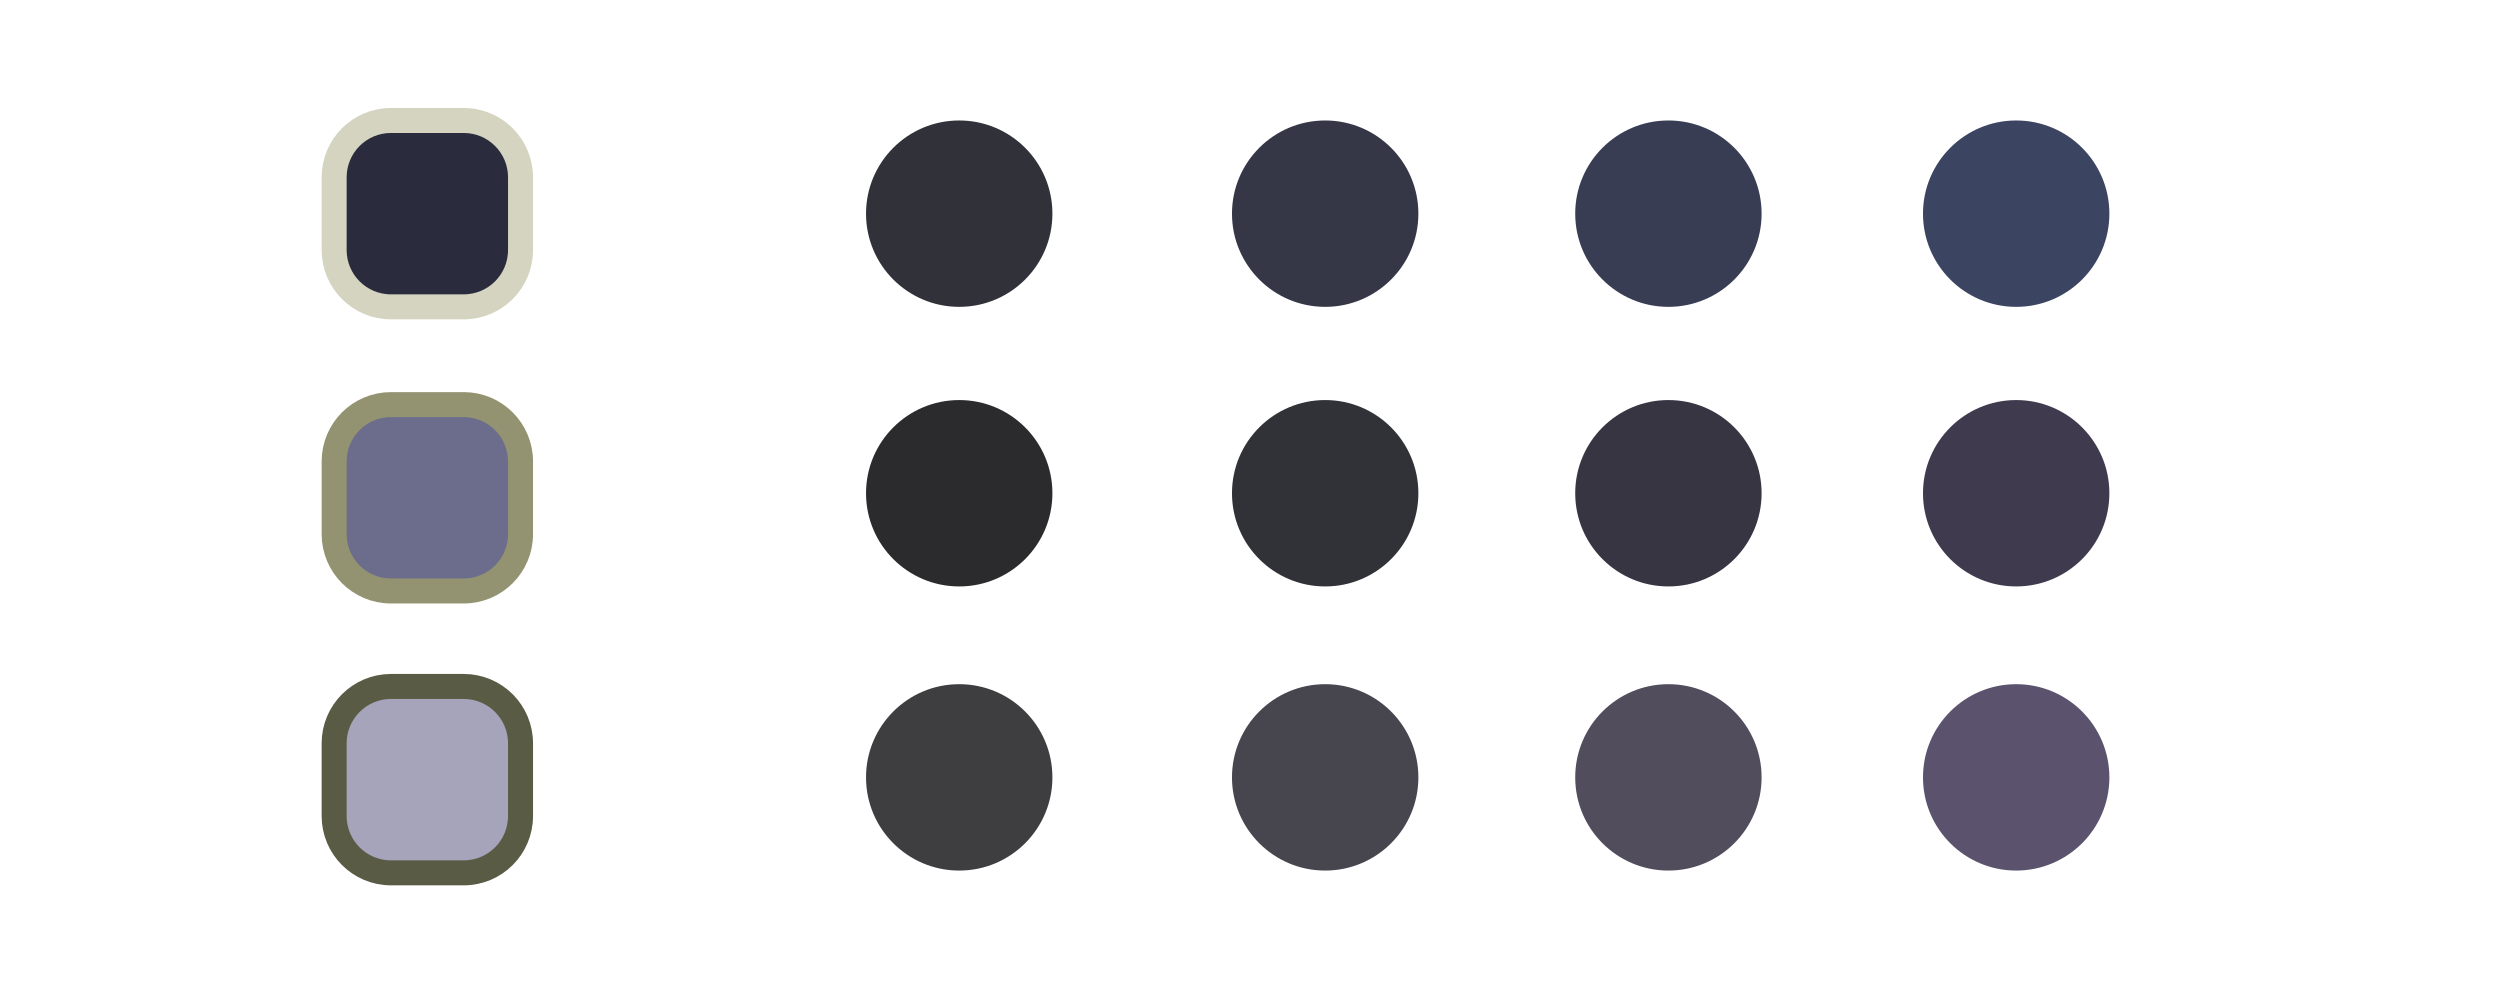
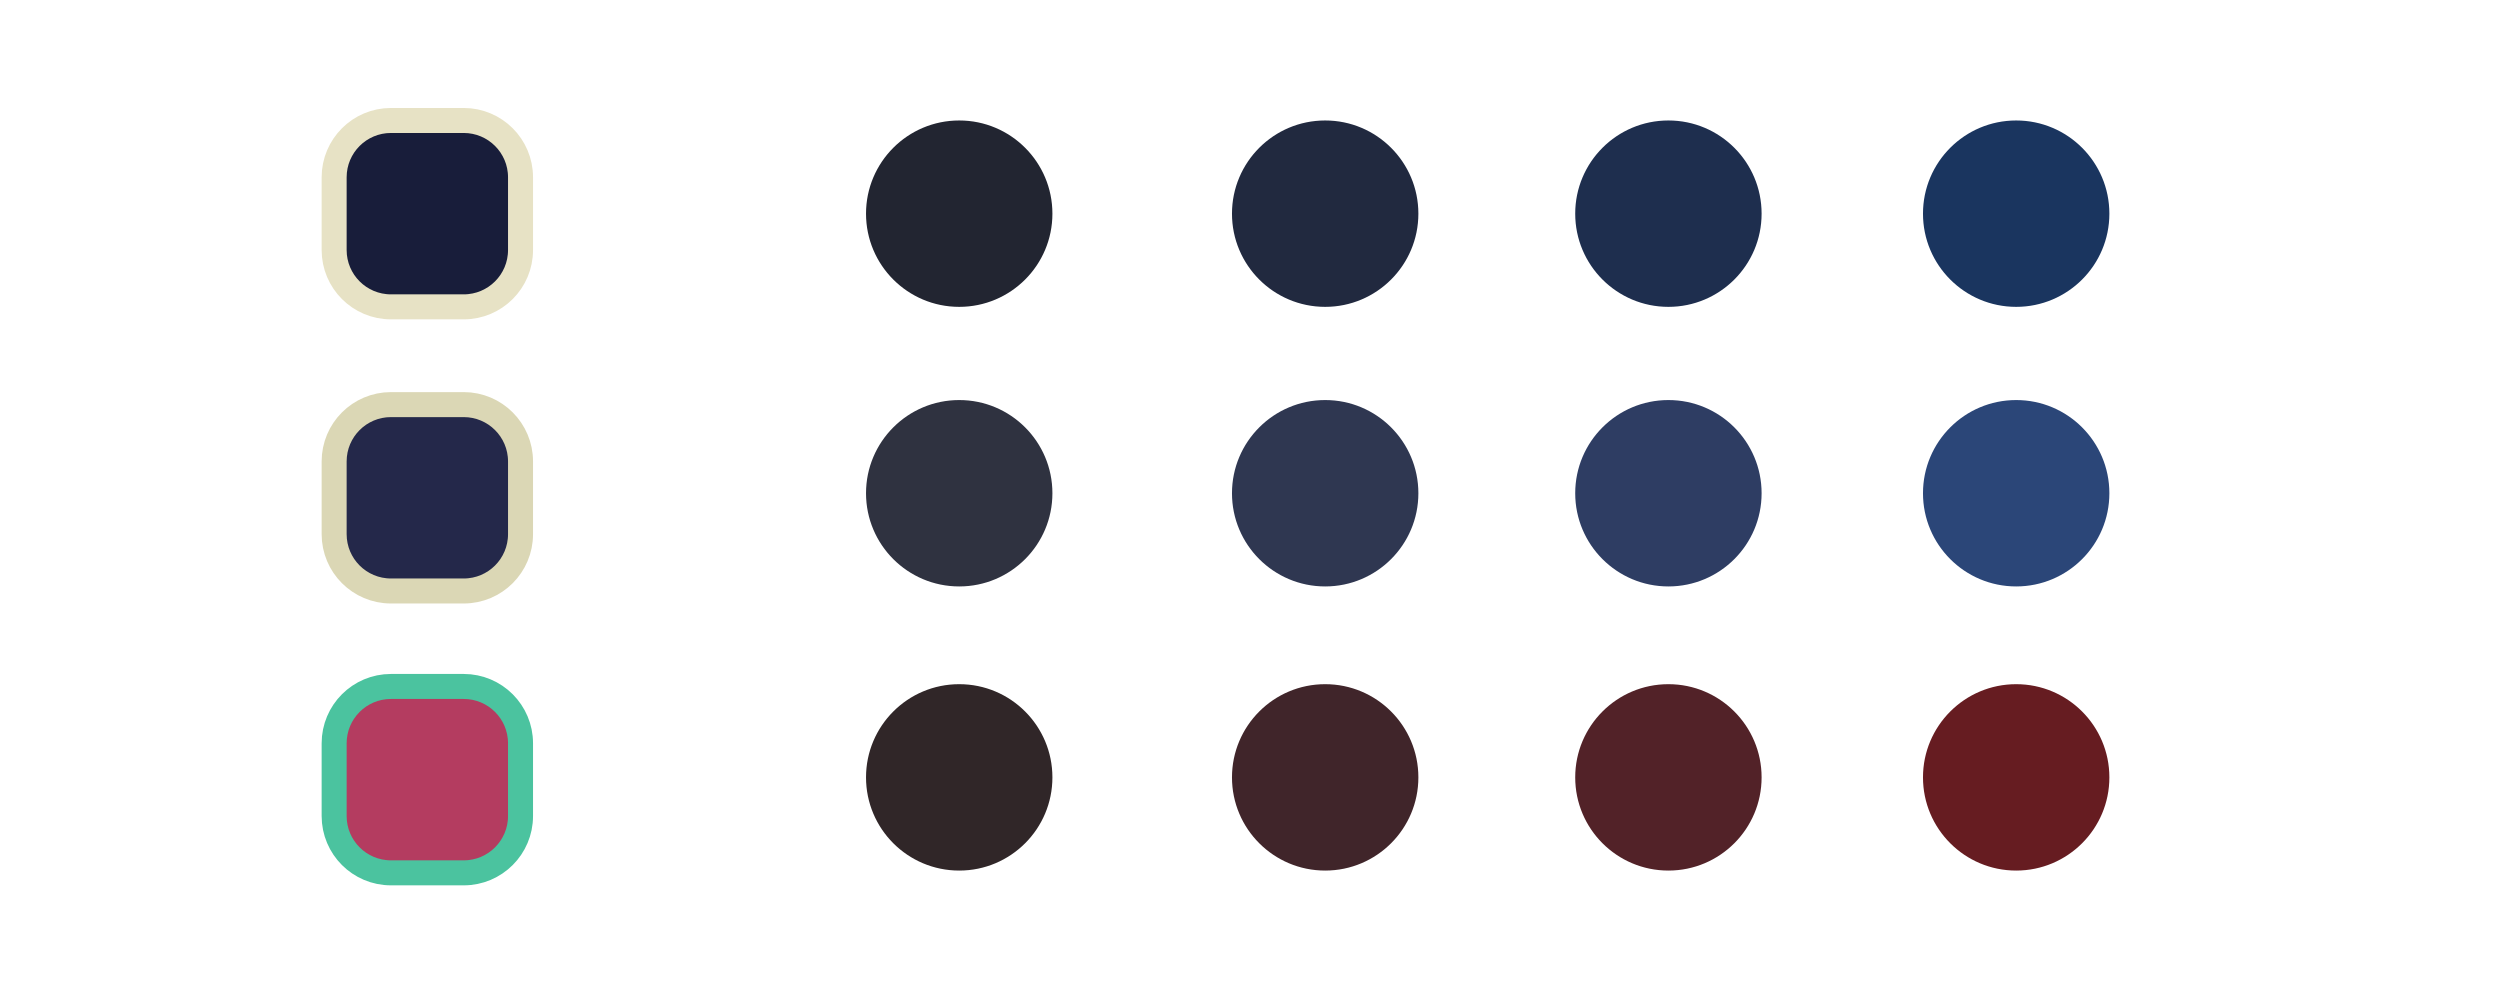
<svg xmlns="http://www.w3.org/2000/svg" width="1000" height="400" viewBox="0 0 264.583 105.833" version="1.1" id="svg1">
  <defs id="defs1" />
  <g id="layer1">
-     <rect style="fill:#2B2B3E;fill-opacity:1;stroke:#D4D4C1;stroke-width:2.646;stroke-linecap:round;stroke-linejoin:round;stroke-dasharray:none;stroke-opacity:1;paint-order:fill markers stroke" id="rect1" width="19.726" height="19.726" x="35.363" y="12.75" ry="6.014" />
-     <rect style="fill:#6C6C8D;fill-opacity:1;stroke:#939372;stroke-width:2.646;stroke-linecap:round;stroke-linejoin:round;stroke-dasharray:none;stroke-opacity:1;paint-order:fill markers stroke" id="rect2" width="19.726" height="19.726" x="35.363" y="42.82" ry="6.014" />
-     <rect style="fill:#A6A4BB;fill-opacity:1;stroke:#595B44;stroke-width:2.646;stroke-linecap:round;stroke-linejoin:round;stroke-dasharray:none;stroke-opacity:1;paint-order:fill markers stroke" id="rect3" width="19.726" height="19.726" x="35.363" y="72.65" ry="6.014" />
-     <rect style="fill:#313139;fill-opacity:1;stroke:none;stroke-width:2.646;stroke-linecap:round;stroke-linejoin:round;stroke-dasharray:none;stroke-opacity:1;paint-order:fill markers stroke" id="rect4" width="19.726" height="19.726" x="91.654" y="12.75" ry="9.863" />
-     <rect style="fill:#353746;fill-opacity:1;stroke:none;stroke-width:2.646;stroke-linecap:round;stroke-linejoin:round;stroke-dasharray:none;stroke-opacity:1;paint-order:fill markers stroke" id="rect5" width="19.726" height="19.726" x="130.385" y="12.75" ry="9.863" />
-     <rect style="fill:#383D53;fill-opacity:1;stroke:none;stroke-width:2.646;stroke-linecap:round;stroke-linejoin:round;stroke-dasharray:none;stroke-opacity:1;paint-order:fill markers stroke" id="rect6" width="19.726" height="19.726" x="166.71" y="12.75" ry="9.863" />
-     <rect style="fill:#3B4461;fill-opacity:1;stroke:none;stroke-width:2.646;stroke-linecap:round;stroke-linejoin:round;stroke-dasharray:none;stroke-opacity:1;paint-order:fill markers stroke" id="rect7" width="19.726" height="19.726" x="203.516" y="12.75" ry="9.863" />
-     <rect style="fill:#2B2B2E;fill-opacity:1;stroke:none;stroke-width:2.646;stroke-linecap:round;stroke-linejoin:round;stroke-dasharray:none;stroke-opacity:1;paint-order:fill markers stroke" id="rect8" width="19.726" height="19.726" x="91.654" y="42.339" ry="9.863" />
-     <rect style="fill:#313138;fill-opacity:1;stroke:none;stroke-width:2.646;stroke-linecap:round;stroke-linejoin:round;stroke-dasharray:none;stroke-opacity:1;paint-order:fill markers stroke" id="rect9" width="19.726" height="19.726" x="130.385" y="42.339" ry="9.863" />
-     <rect style="fill:#383543;fill-opacity:1;stroke:none;stroke-width:2.646;stroke-linecap:round;stroke-linejoin:round;stroke-dasharray:none;stroke-opacity:1;paint-order:fill markers stroke" id="rect10" width="19.726" height="19.726" x="166.71" y="42.339" ry="9.863" />
-     <rect style="fill:#3F3A4E;fill-opacity:1;stroke:none;stroke-width:2.646;stroke-linecap:round;stroke-linejoin:round;stroke-dasharray:none;stroke-opacity:1;paint-order:fill markers stroke" id="rect11" width="19.726" height="19.726" x="203.516" y="42.339" ry="9.863" />
-     <rect style="fill:#3E3D40;fill-opacity:1;stroke:none;stroke-width:2.646;stroke-linecap:round;stroke-linejoin:round;stroke-dasharray:none;stroke-opacity:1;paint-order:fill markers stroke" id="rect12" width="19.726" height="19.726" x="91.654" y="72.409" ry="9.863" />
-     <rect style="fill:#47454E;fill-opacity:1;stroke:none;stroke-width:2.646;stroke-linecap:round;stroke-linejoin:round;stroke-dasharray:none;stroke-opacity:1;paint-order:fill markers stroke" id="rect13" width="19.726" height="19.726" x="130.385" y="72.409" ry="9.863" />
-     <rect style="fill:#514D5D;fill-opacity:1;stroke:none;stroke-width:2.646;stroke-linecap:round;stroke-linejoin:round;stroke-dasharray:none;stroke-opacity:1;paint-order:fill markers stroke" id="rect14" width="19.726" height="19.726" x="166.71" y="72.409" ry="9.863" />
-     <rect style="fill:#5B536D;fill-opacity:1;stroke:none;stroke-width:2.646;stroke-linecap:round;stroke-linejoin:round;stroke-dasharray:none;stroke-opacity:1;paint-order:fill markers stroke" id="rect15" width="19.726" height="19.726" x="203.516" y="72.409" ry="9.863" />
+     <rect style="fill:#181D3A;fill-opacity:1;stroke:#E7E2C5;stroke-width:2.646;stroke-linecap:round;stroke-linejoin:round;stroke-dasharray:none;stroke-opacity:1;paint-order:fill markers stroke" id="rect1" width="19.726" height="19.726" x="35.363" y="12.75" ry="6.014" />
+     <rect style="fill:#24284A;fill-opacity:1;stroke:#DBD7B5;stroke-width:2.646;stroke-linecap:round;stroke-linejoin:round;stroke-dasharray:none;stroke-opacity:1;paint-order:fill markers stroke" id="rect2" width="19.726" height="19.726" x="35.363" y="42.82" ry="6.014" />
+     <rect style="fill:#B43C60;fill-opacity:1;stroke:#4BC39F;stroke-width:2.646;stroke-linecap:round;stroke-linejoin:round;stroke-dasharray:none;stroke-opacity:1;paint-order:fill markers stroke" id="rect3" width="19.726" height="19.726" x="35.363" y="72.65" ry="6.014" />
+     <rect style="fill:#222531;fill-opacity:1;stroke:none;stroke-width:2.646;stroke-linecap:round;stroke-linejoin:round;stroke-dasharray:none;stroke-opacity:1;paint-order:fill markers stroke" id="rect4" width="19.726" height="19.726" x="91.654" y="12.75" ry="9.863" />
+     <rect style="fill:#21293F;fill-opacity:1;stroke:none;stroke-width:2.646;stroke-linecap:round;stroke-linejoin:round;stroke-dasharray:none;stroke-opacity:1;paint-order:fill markers stroke" id="rect5" width="19.726" height="19.726" x="130.385" y="12.75" ry="9.863" />
+     <rect style="fill:#1E2E4E;fill-opacity:1;stroke:none;stroke-width:2.646;stroke-linecap:round;stroke-linejoin:round;stroke-dasharray:none;stroke-opacity:1;paint-order:fill markers stroke" id="rect6" width="19.726" height="19.726" x="166.71" y="12.75" ry="9.863" />
+     <rect style="fill:#1A355F;fill-opacity:1;stroke:none;stroke-width:2.646;stroke-linecap:round;stroke-linejoin:round;stroke-dasharray:none;stroke-opacity:1;paint-order:fill markers stroke" id="rect7" width="19.726" height="19.726" x="203.516" y="12.75" ry="9.863" />
+     <rect style="fill:#2F3240;fill-opacity:1;stroke:none;stroke-width:2.646;stroke-linecap:round;stroke-linejoin:round;stroke-dasharray:none;stroke-opacity:1;paint-order:fill markers stroke" id="rect8" width="19.726" height="19.726" x="91.654" y="42.339" ry="9.863" />
+     <rect style="fill:#2F3751;fill-opacity:1;stroke:none;stroke-width:2.646;stroke-linecap:round;stroke-linejoin:round;stroke-dasharray:none;stroke-opacity:1;paint-order:fill markers stroke" id="rect9" width="19.726" height="19.726" x="130.385" y="42.339" ry="9.863" />
+     <rect style="fill:#2E3D63;fill-opacity:1;stroke:none;stroke-width:2.646;stroke-linecap:round;stroke-linejoin:round;stroke-dasharray:none;stroke-opacity:1;paint-order:fill markers stroke" id="rect10" width="19.726" height="19.726" x="166.71" y="42.339" ry="9.863" />
+     <rect style="fill:#2B4678;fill-opacity:1;stroke:none;stroke-width:2.646;stroke-linecap:round;stroke-linejoin:round;stroke-dasharray:none;stroke-opacity:1;paint-order:fill markers stroke" id="rect11" width="19.726" height="19.726" x="203.516" y="42.339" ry="9.863" />
+     <rect style="fill:#302628;fill-opacity:1;stroke:none;stroke-width:2.646;stroke-linecap:round;stroke-linejoin:round;stroke-dasharray:none;stroke-opacity:1;paint-order:fill markers stroke" id="rect12" width="19.726" height="19.726" x="91.654" y="72.409" ry="9.863" />
+     <rect style="fill:#40252A;fill-opacity:1;stroke:none;stroke-width:2.646;stroke-linecap:round;stroke-linejoin:round;stroke-dasharray:none;stroke-opacity:1;paint-order:fill markers stroke" id="rect13" width="19.726" height="19.726" x="130.385" y="72.409" ry="9.863" />
+     <rect style="fill:#522228;fill-opacity:1;stroke:none;stroke-width:2.646;stroke-linecap:round;stroke-linejoin:round;stroke-dasharray:none;stroke-opacity:1;paint-order:fill markers stroke" id="rect14" width="19.726" height="19.726" x="166.71" y="72.409" ry="9.863" />
+     <rect style="fill:#661C21;fill-opacity:1;stroke:none;stroke-width:2.646;stroke-linecap:round;stroke-linejoin:round;stroke-dasharray:none;stroke-opacity:1;paint-order:fill markers stroke" id="rect15" width="19.726" height="19.726" x="203.516" y="72.409" ry="9.863" />
  </g>
</svg>
